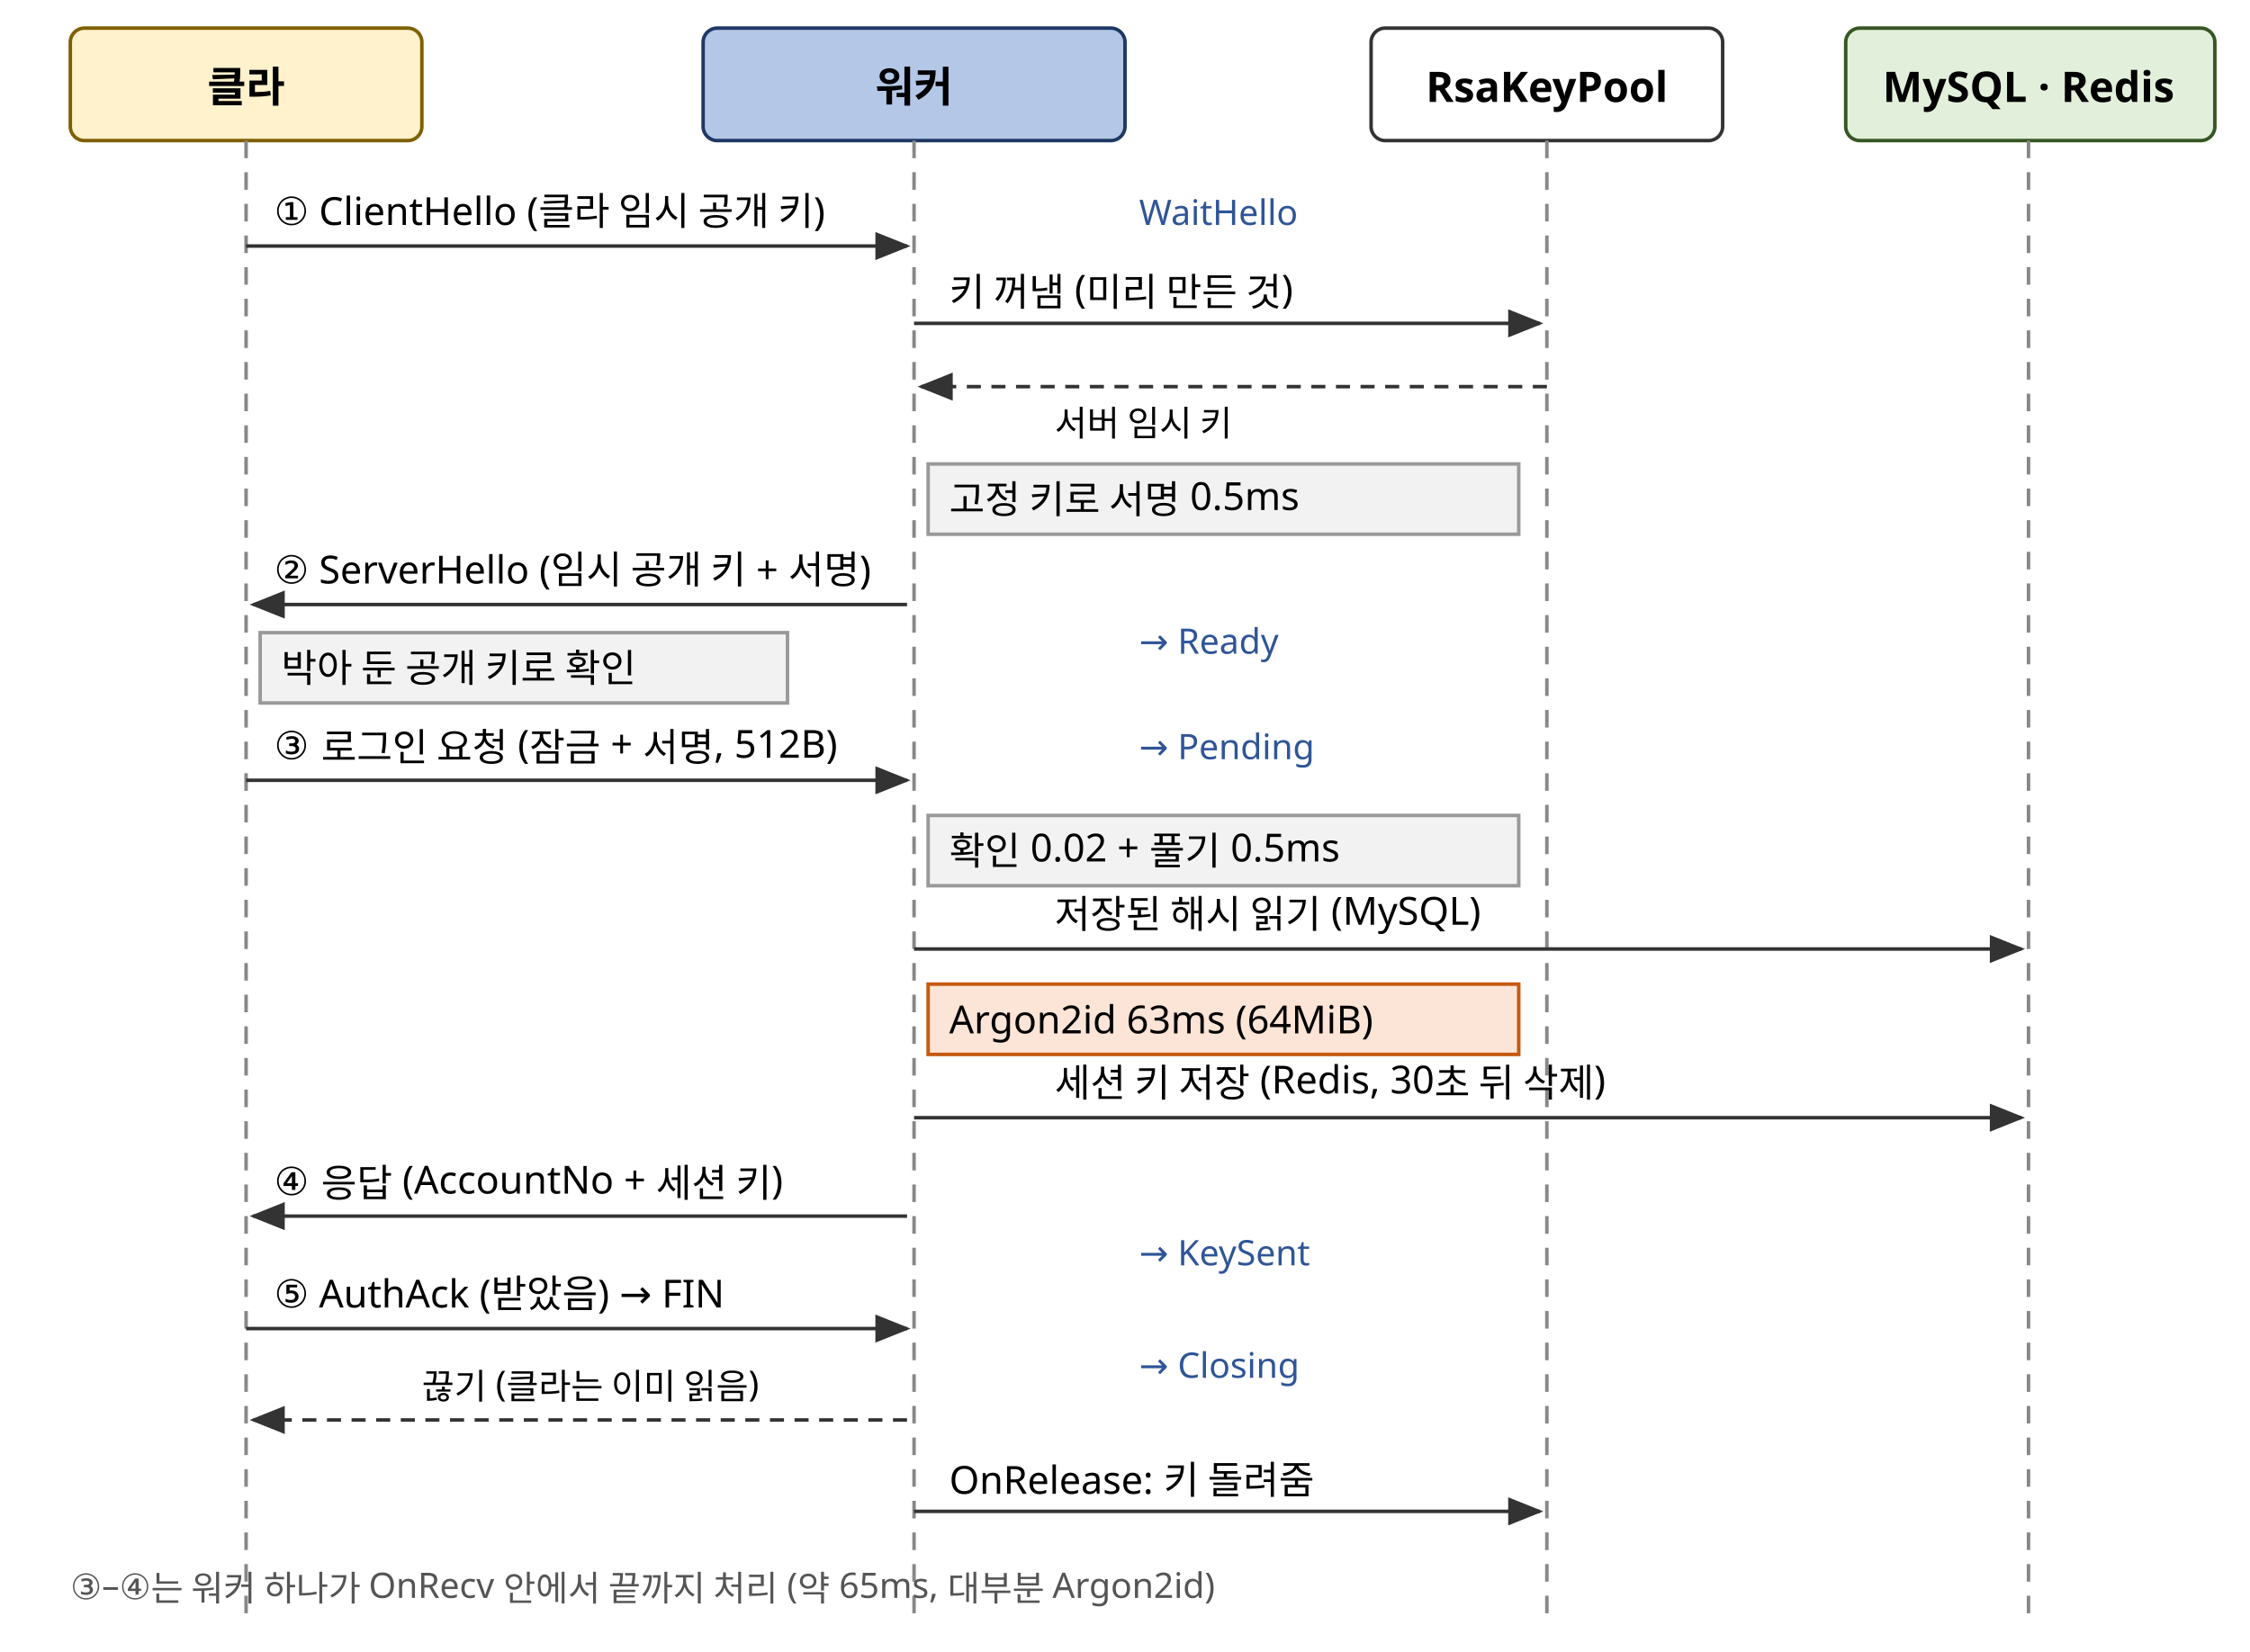
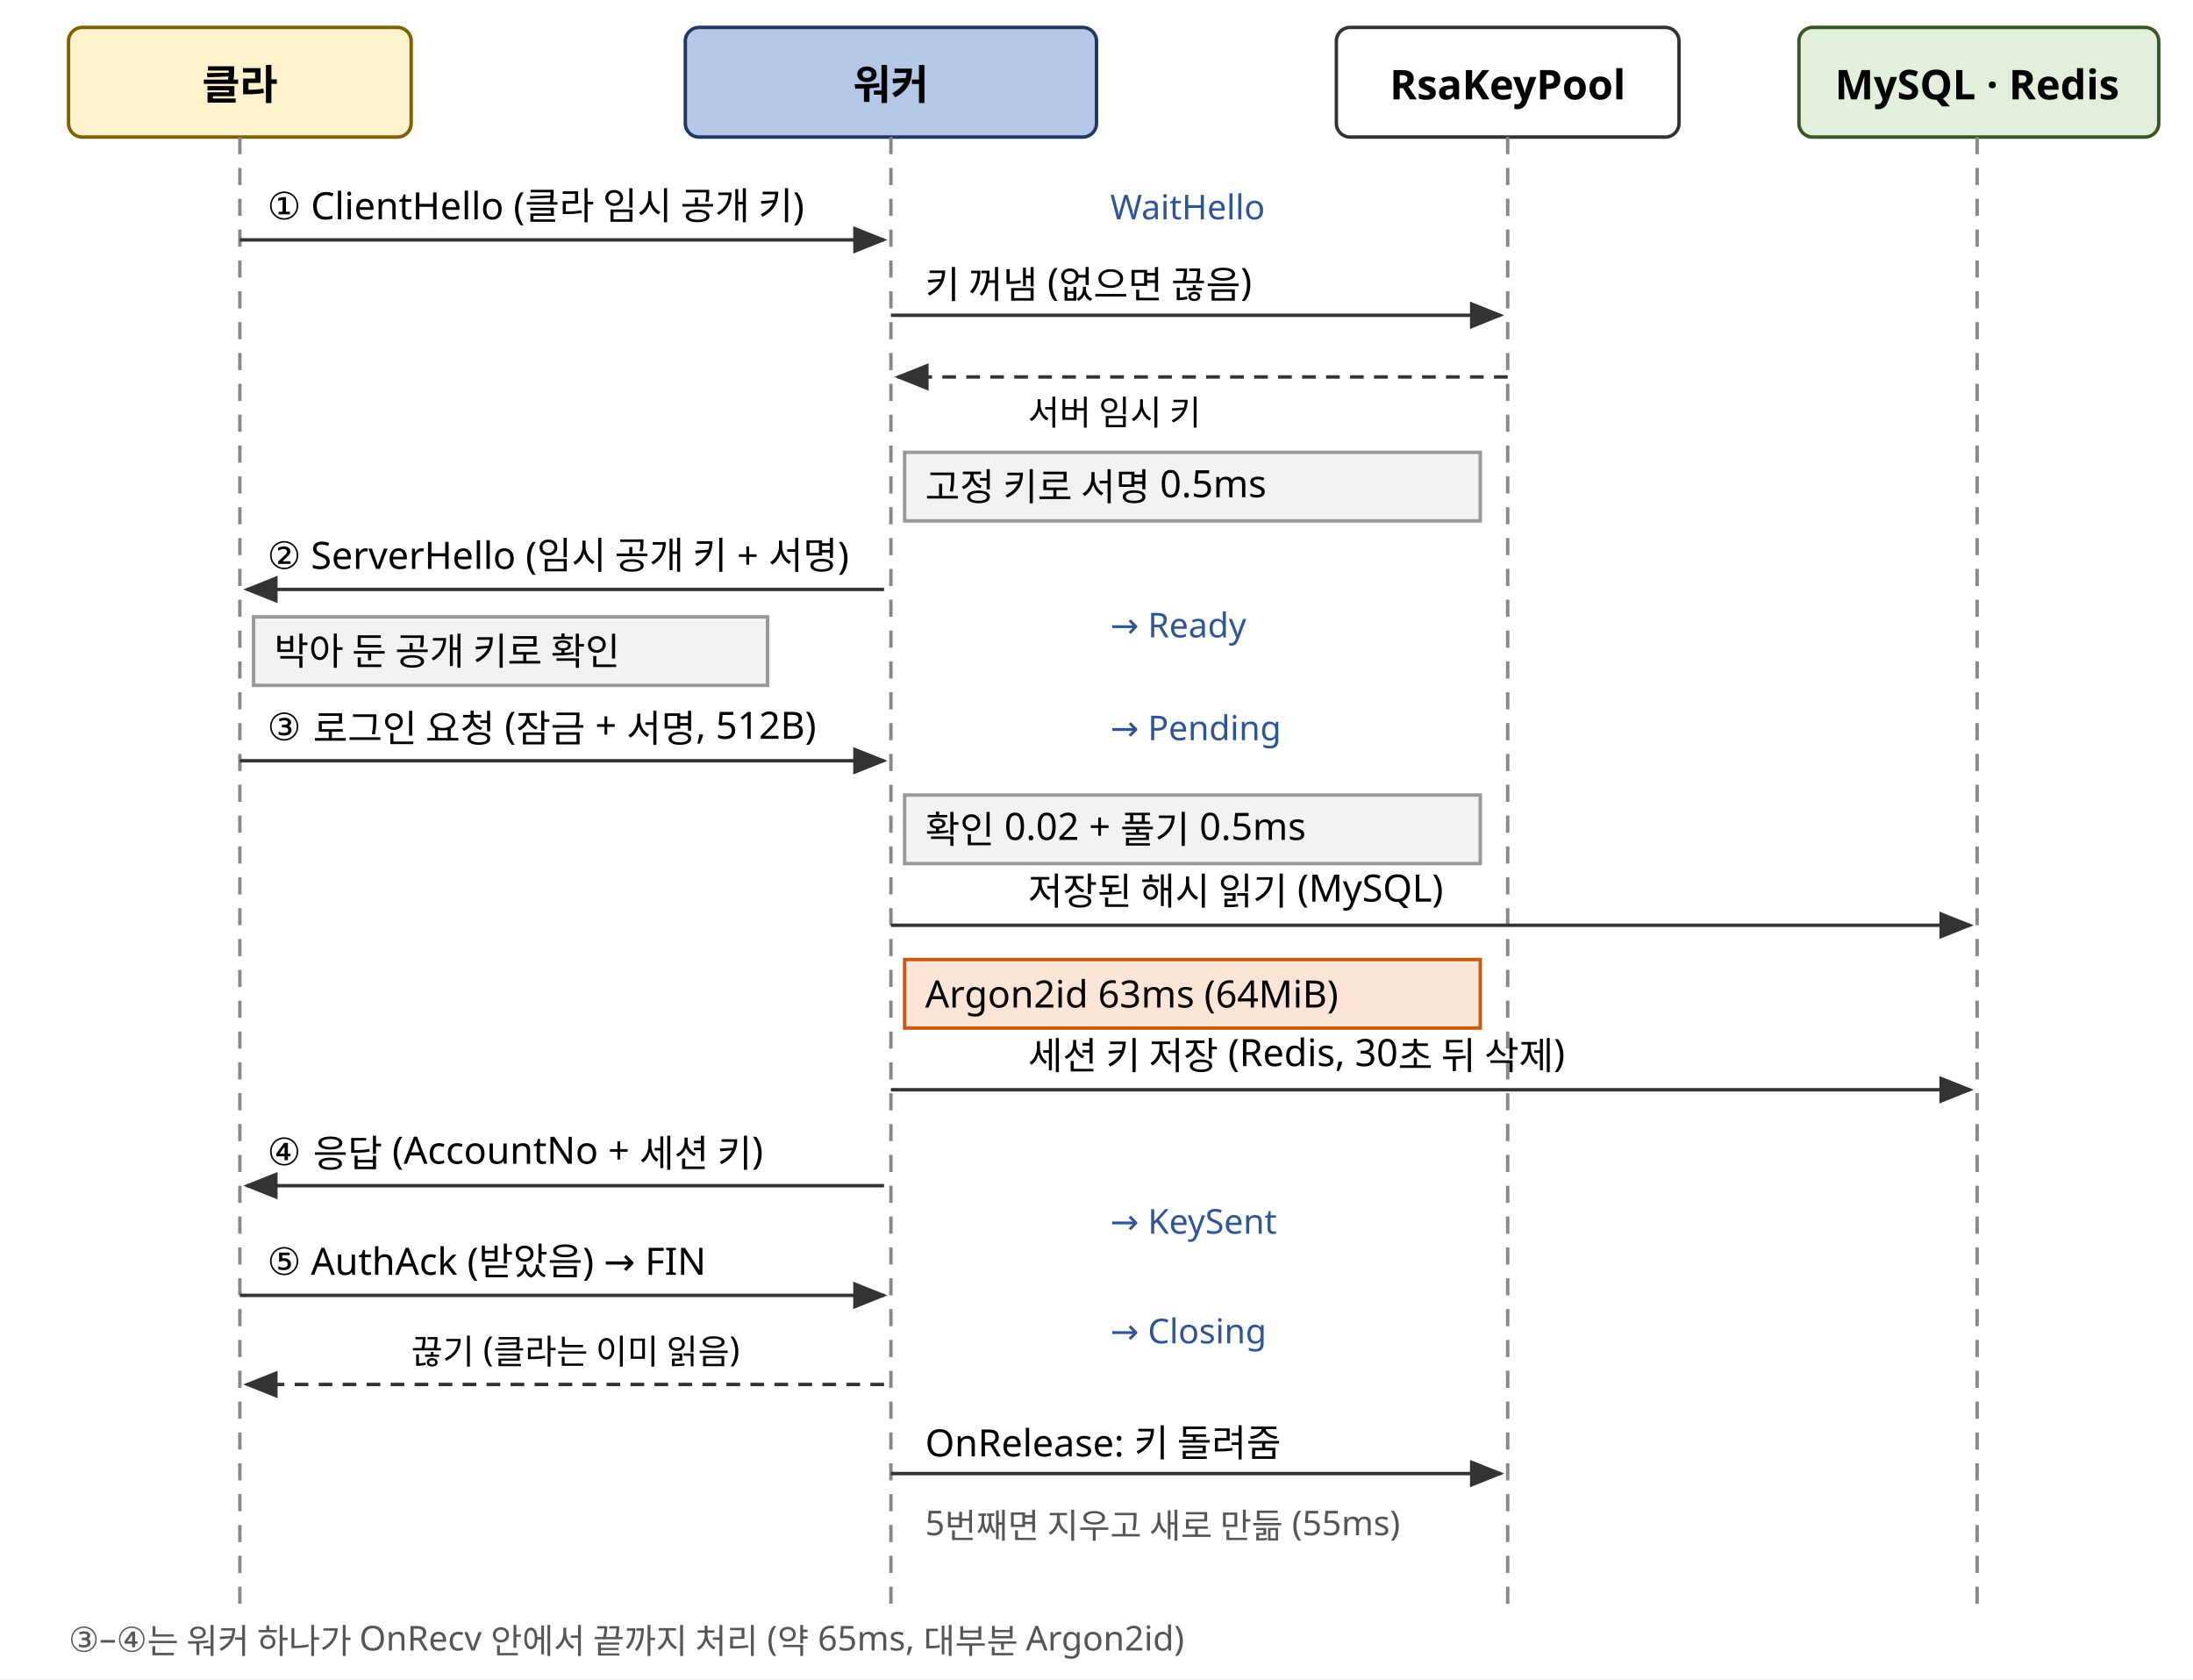
- <svg xmlns="http://www.w3.org/2000/svg" width="640" height="470" viewBox="0 0 640 470" font-family="Malgun Gothic" font-size="11">
+ <svg xmlns="http://www.w3.org/2000/svg" width="640" height="490" viewBox="0 0 640 490" font-family="Malgun Gothic" font-size="11">
  <defs>
    <marker id="a" markerWidth="10" markerHeight="8" refX="9" refY="4" orient="auto">
      <path d="M0,0 L10,4 L0,8 z" fill="#333" />
    </marker>
  </defs>
-   <rect x="0" y="0" width="640" height="470" fill="#FFFFFF" />
+   <rect x="0" y="0" width="640" height="490" fill="#FFFFFF" />
  <rect x="20" y="8" width="100" height="32" rx="4" fill="#FFF2CC" stroke="#7F6000" />
  <text x="70" y="29" text-anchor="middle" font-weight="bold" font-size="12">클라</text>
  <rect x="200" y="8" width="120" height="32" rx="4" fill="#B4C7E7" stroke="#1F3864" />
  <text x="260" y="29" text-anchor="middle" font-weight="bold" font-size="12">워커</text>
  <rect x="390" y="8" width="100" height="32" rx="4" fill="#FFFFFF" stroke="#333" />
  <text x="440" y="29" text-anchor="middle" font-weight="bold" font-size="12">RsaKeyPool</text>
  <rect x="525" y="8" width="105" height="32" rx="4" fill="#E2EFDA" stroke="#375623" />
  <text x="577" y="29" text-anchor="middle" font-weight="bold" font-size="12">MySQL · Redis</text>
-   <line x1="70" y1="40" x2="70" y2="460" stroke="#888" stroke-dasharray="5,4" />
-   <line x1="260" y1="40" x2="260" y2="460" stroke="#888" stroke-dasharray="5,4" />
-   <line x1="440" y1="40" x2="440" y2="460" stroke="#888" stroke-dasharray="5,4" />
-   <line x1="577" y1="40" x2="577" y2="460" stroke="#888" stroke-dasharray="5,4" />
+   <line x1="70" y1="40" x2="70" y2="470" stroke="#888" stroke-dasharray="5,4" />
+   <line x1="260" y1="40" x2="260" y2="470" stroke="#888" stroke-dasharray="5,4" />
+   <line x1="440" y1="40" x2="440" y2="470" stroke="#888" stroke-dasharray="5,4" />
+   <line x1="577" y1="40" x2="577" y2="470" stroke="#888" stroke-dasharray="5,4" />
  <line x1="70" y1="70" x2="258" y2="70" stroke="#333" marker-end="url(#a)" />
  <text x="78" y="64">① ClientHello (클라 임시 공개 키)</text>
  <line x1="260" y1="92" x2="438" y2="92" stroke="#333" marker-end="url(#a)" />
-   <text x="270" y="87">키 꺼냄 (미리 만든 것)</text>
+   <text x="270" y="87">키 꺼냄 (없으면 끊음)</text>
  <line x1="440" y1="110" x2="262" y2="110" stroke="#333" stroke-dasharray="4,3" marker-end="url(#a)" />
  <text x="300" y="124" font-size="10">서버 임시 키</text>
  <rect x="264" y="132" width="168" height="20" fill="#F2F2F2" stroke="#999" />
  <text x="270" y="146">고정 키로 서명 0.5ms</text>
  <line x1="258" y1="172" x2="72" y2="172" stroke="#333" marker-end="url(#a)" />
  <text x="78" y="166">② ServerHello (임시 공개 키 + 서명)</text>
  <rect x="74" y="180" width="150" height="20" fill="#F2F2F2" stroke="#999" />
  <text x="80" y="194">박아 둔 공개 키로 확인</text>
  <line x1="70" y1="222" x2="258" y2="222" stroke="#333" marker-end="url(#a)" />
  <text x="78" y="216">③ 로그인 요청 (잠금 + 서명, 512B)</text>
  <rect x="264" y="232" width="168" height="20" fill="#F2F2F2" stroke="#999" />
  <text x="270" y="246">확인 0.02 + 풀기 0.5ms</text>
  <line x1="260" y1="270" x2="575" y2="270" stroke="#333" marker-end="url(#a)" />
  <text x="300" y="264">저장된 해시 읽기 (MySQL)</text>
  <rect x="264" y="280" width="168" height="20" fill="#FCE4D6" stroke="#C55A11" />
  <text x="270" y="294">Argon2id 63ms (64MiB)</text>
  <line x1="260" y1="318" x2="575" y2="318" stroke="#333" marker-end="url(#a)" />
  <text x="300" y="312">세션 키 저장 (Redis, 30초 뒤 삭제)</text>
  <line x1="258" y1="346" x2="72" y2="346" stroke="#333" marker-end="url(#a)" />
  <text x="78" y="340">④ 응답 (AccountNo + 세션 키)</text>
  <line x1="70" y1="378" x2="258" y2="378" stroke="#333" marker-end="url(#a)" />
  <text x="78" y="372">⑤ AuthAck (받았음) → FIN</text>
  <line x1="258" y1="404" x2="72" y2="404" stroke="#333" stroke-dasharray="4,3" marker-end="url(#a)" />
  <text x="120" y="398" font-size="10">끊기 (클라는 이미 읽음)</text>
  <line x1="260" y1="430" x2="438" y2="430" stroke="#333" marker-end="url(#a)" />
  <text x="270" y="425">OnRelease: 키 돌려줌</text>
+   <text x="270" y="448" font-size="10" fill="#555">5번째면 지우고 새로 만듦 (55ms)</text>
  <text x="324" y="64" font-size="10" fill="#2F5597">WaitHello</text>
  <text x="324" y="186" font-size="10" fill="#2F5597">→ Ready</text>
  <text x="324" y="216" font-size="10" fill="#2F5597">→ Pending</text>
  <text x="324" y="360" font-size="10" fill="#2F5597">→ KeySent</text>
  <text x="324" y="392" font-size="10" fill="#2F5597">→ Closing</text>
-   <text x="20" y="455" font-size="10" fill="#555">③–④는 워커 하나가 OnRecv 안에서 끝까지 처리 (약 65ms, 대부분 Argon2id)</text>
+   <text x="20" y="482" font-size="10" fill="#555">③–④는 워커 하나가 OnRecv 안에서 끝까지 처리 (약 65ms, 대부분 Argon2id)</text>
</svg>
